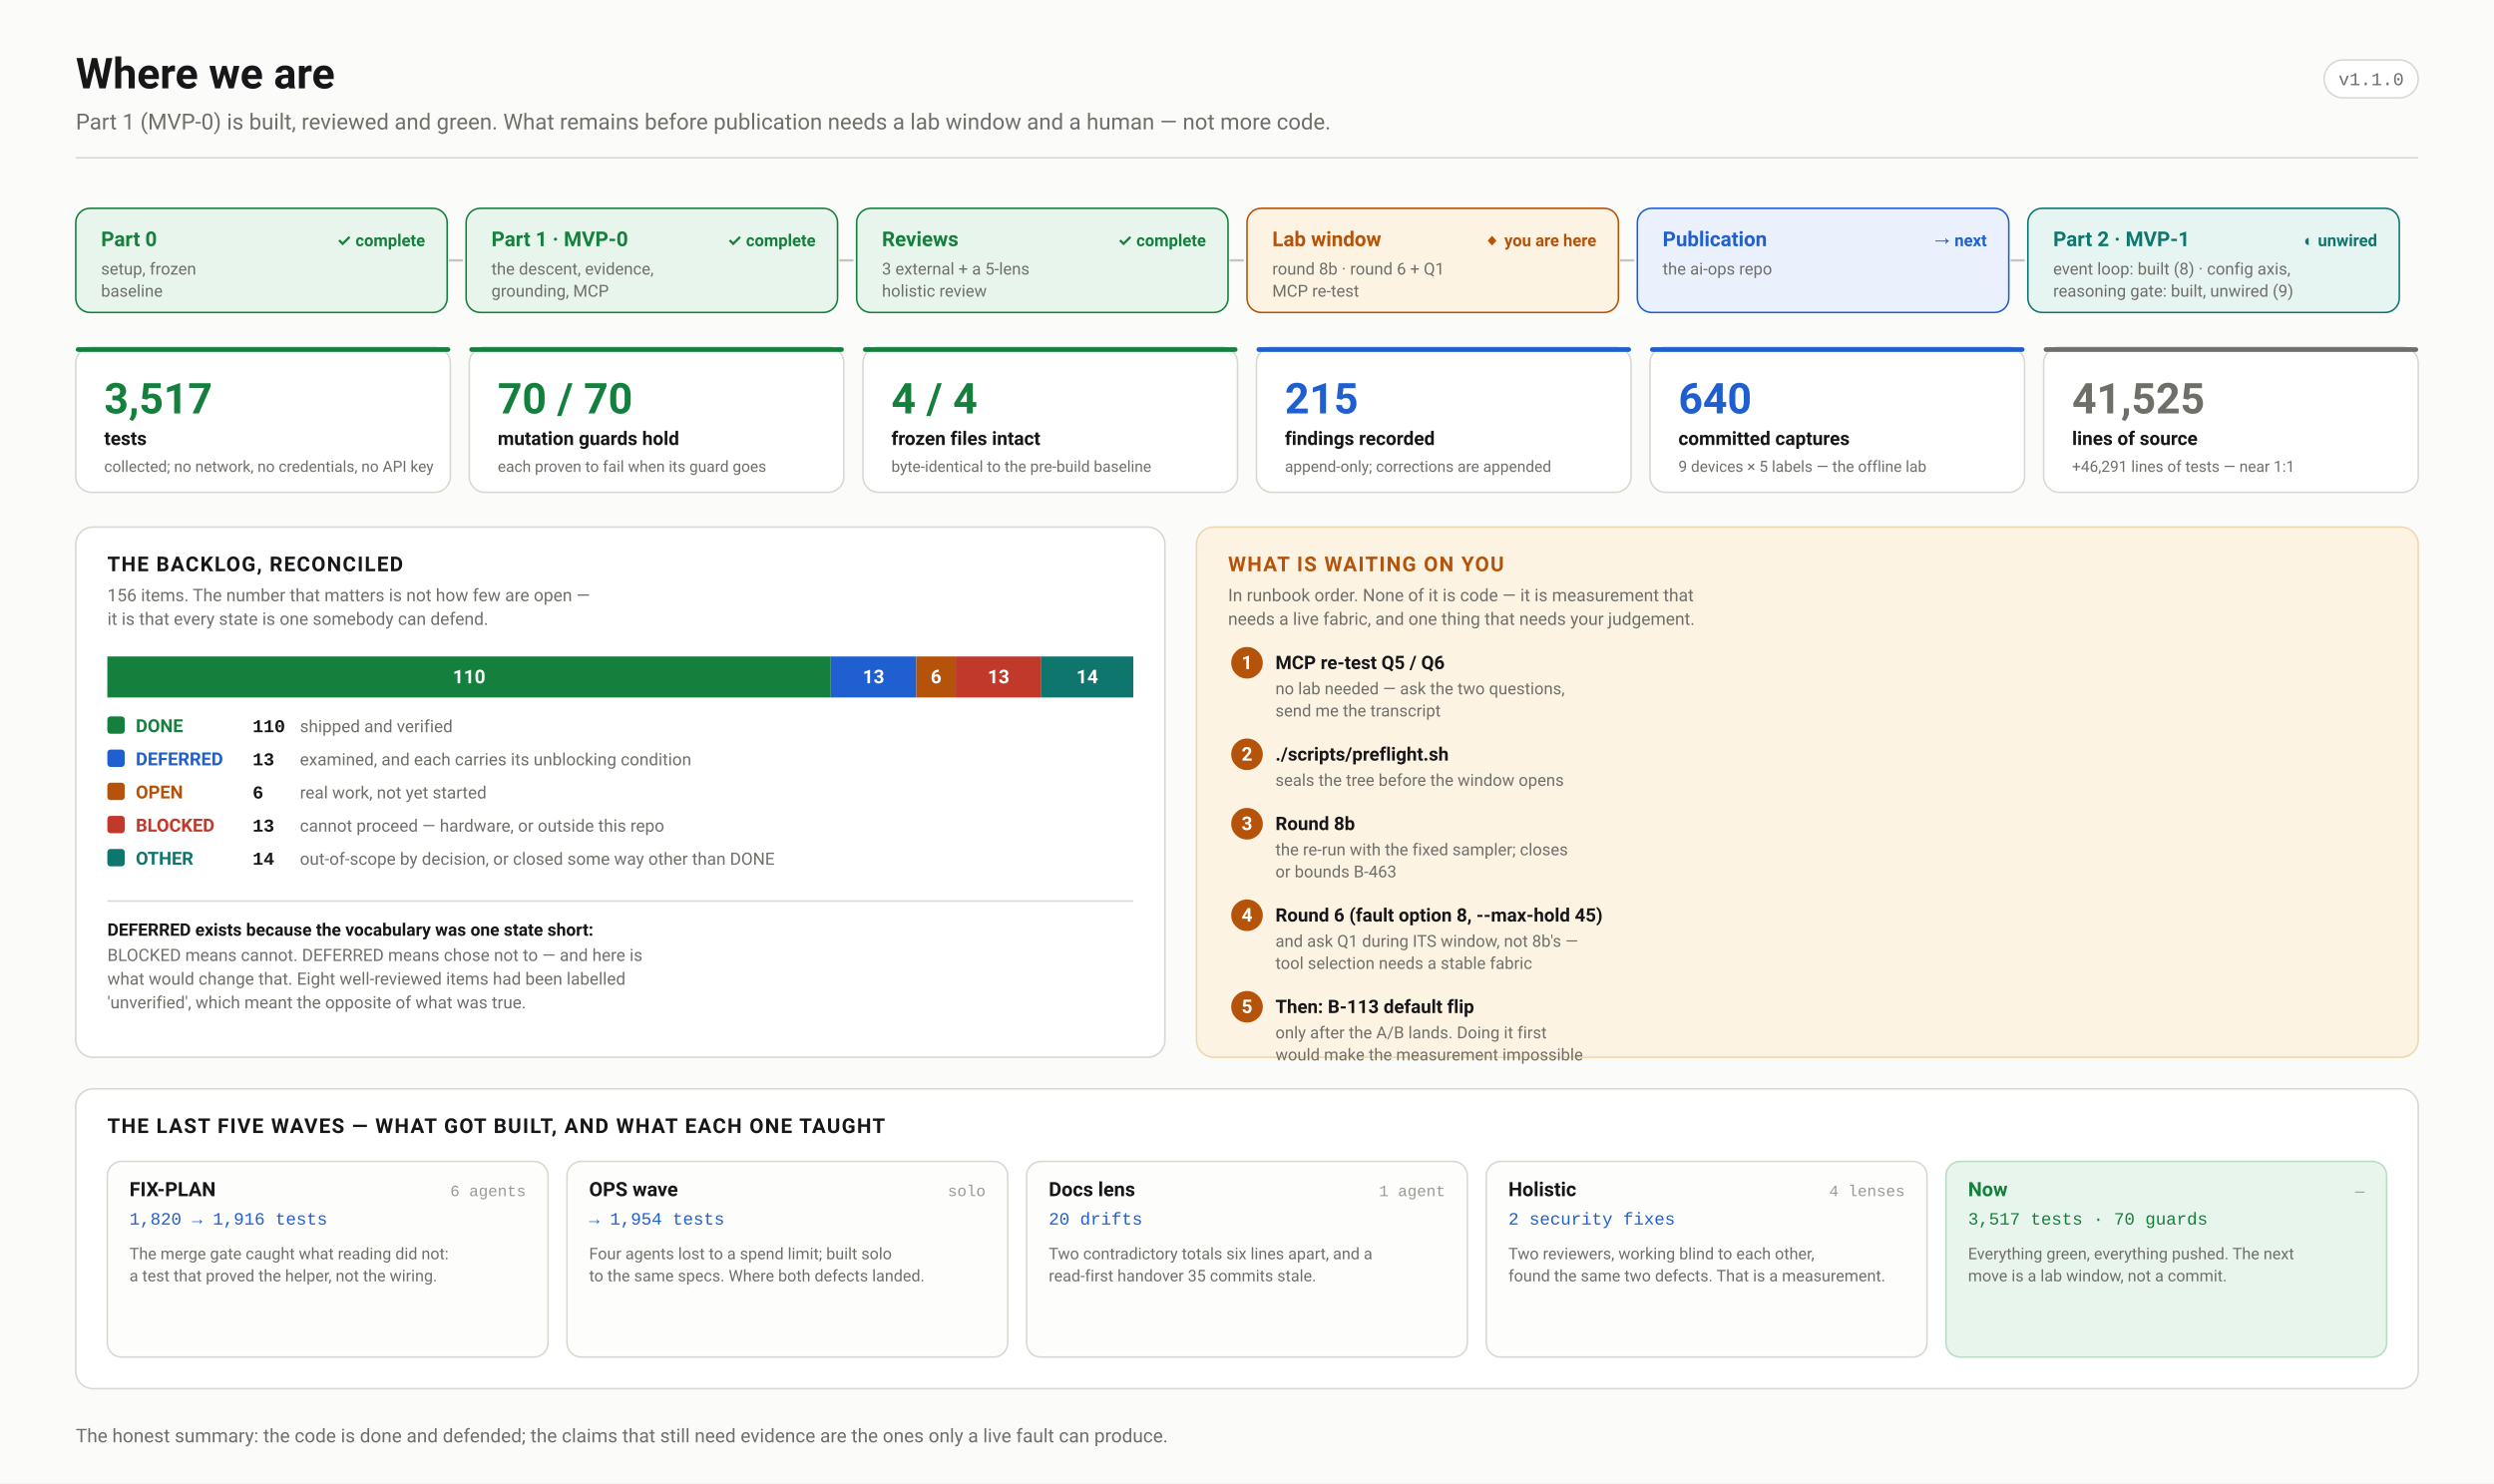
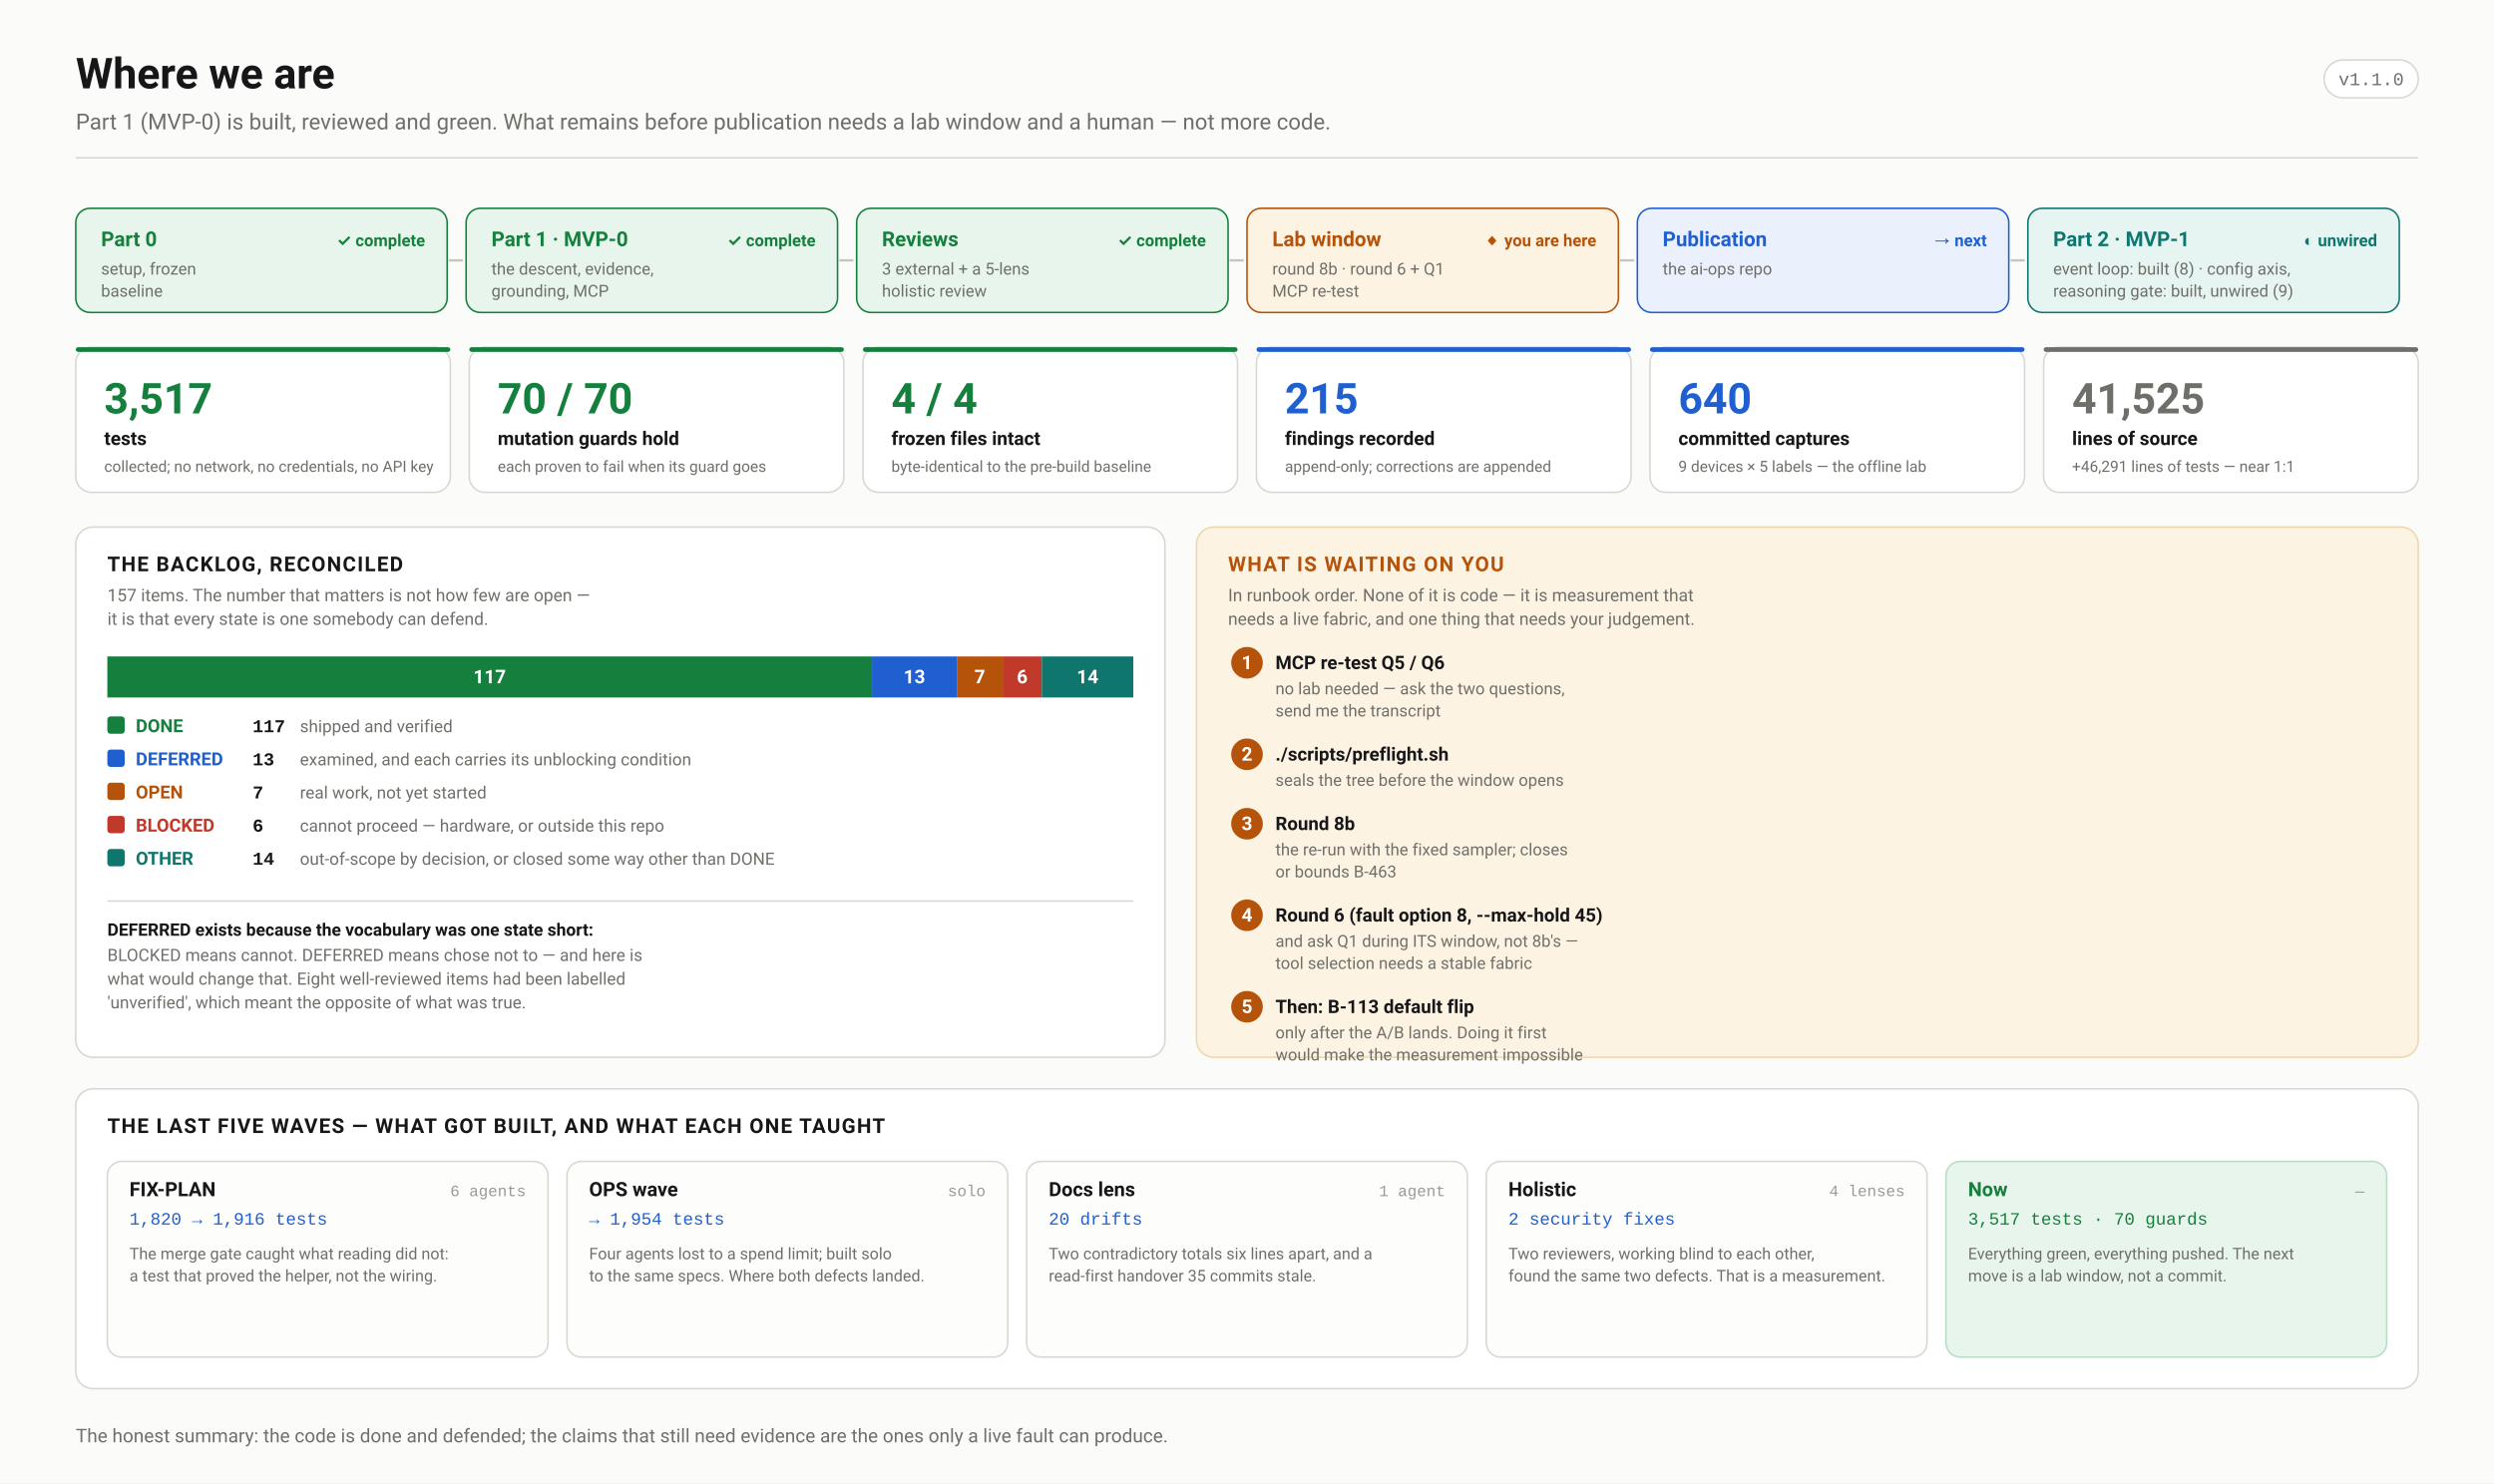
<svg xmlns="http://www.w3.org/2000/svg" width="1580" height="940" viewBox="0 0 1580 940" font-family="ui-sans-serif,-apple-system,'Segoe UI',Roboto,Helvetica,Arial,sans-serif">
  <defs>
    <marker id="arw" viewBox="0 0 10 10" refX="9" refY="5" markerWidth="6" markerHeight="6" orient="auto-start-reverse">
      <path d="M 0 0 L 10 5 L 0 10 z" fill="#6f6f6a" />
    </marker>
    <marker id="arwb" viewBox="0 0 10 10" refX="9" refY="5" markerWidth="6" markerHeight="6" orient="auto-start-reverse">
      <path d="M 0 0 L 10 5 L 0 10 z" fill="#1f5fd0" />
    </marker>
    <marker id="arwr" viewBox="0 0 10 10" refX="9" refY="5" markerWidth="6" markerHeight="6" orient="auto-start-reverse">
      <path d="M 0 0 L 10 5 L 0 10 z" fill="#c0392b" />
    </marker>
    <marker id="arwp" viewBox="0 0 10 10" refX="9" refY="5" markerWidth="6" markerHeight="6" orient="auto-start-reverse">
      <path d="M 0 0 L 10 5 L 0 10 z" fill="#6d28d9" />
    </marker>
    <marker id="arwg" viewBox="0 0 10 10" refX="9" refY="5" markerWidth="6" markerHeight="6" orient="auto-start-reverse">
      <path d="M 0 0 L 10 5 L 0 10 z" fill="#15803d" />
    </marker>
  </defs>
  <rect width="1580" height="940" fill="#fbfbf9" />
  <text x="48.0" y="56.0" font-family="ui-sans-serif,-apple-system,'Segoe UI',Roboto,Helvetica,Arial,sans-serif" font-size="27" font-weight="700" fill="#17171a" text-anchor="start">Where we are</text>
  <text x="48.0" y="82.0" font-family="ui-sans-serif,-apple-system,'Segoe UI',Roboto,Helvetica,Arial,sans-serif" font-size="14" font-weight="400" fill="#6f6f6a" text-anchor="start">Part 1 (MVP-0) is built, reviewed and green. What remains before publication needs a lab window and a human — not more code.</text>
  <rect x="1472.4" y="38.0" width="59.6" height="24.0" rx="12" fill="#fff" stroke="#d8d8d2" stroke-width="1" />
  <text x="1502.2" y="54.0" font-family="ui-monospace,'SF Mono',Menlo,Consolas,'Liberation Mono',monospace" font-size="11.5" font-weight="400" fill="#6f6f6a" text-anchor="middle">v1.1.0</text>
  <line x1="48.0" y1="100.0" x2="1532.0" y2="100.0" stroke="#d8d8d2" stroke-width="1" />
  <rect x="48.0" y="132.0" width="235.3" height="66.0" rx="9" fill="#e8f5ec" stroke="#15803d" stroke-width="1" />
  <text x="64.0" y="156.0" font-family="ui-sans-serif,-apple-system,'Segoe UI',Roboto,Helvetica,Arial,sans-serif" font-size="13" font-weight="700" fill="#15803d" text-anchor="start">Part 0</text>
  <text x="64.0" y="174.0" font-family="ui-sans-serif,-apple-system,'Segoe UI',Roboto,Helvetica,Arial,sans-serif" font-size="10.5" font-weight="400" fill="#6f6f6a" text-anchor="start">setup, frozen</text>
  <text x="64.0" y="188.0" font-family="ui-sans-serif,-apple-system,'Segoe UI',Roboto,Helvetica,Arial,sans-serif" font-size="10.5" font-weight="400" fill="#6f6f6a" text-anchor="start">baseline</text>
  <text x="269.3" y="156.0" font-family="ui-sans-serif,-apple-system,'Segoe UI',Roboto,Helvetica,Arial,sans-serif" font-size="10.5" font-weight="700" fill="#15803d" text-anchor="end">✓ complete</text>
  <line x1="284.3" y1="165.0" x2="293.3" y2="165.0" stroke="#c6c6c0" stroke-width="1.5" />
  <rect x="295.3" y="132.0" width="235.3" height="66.0" rx="9" fill="#e8f5ec" stroke="#15803d" stroke-width="1" />
  <text x="311.3" y="156.0" font-family="ui-sans-serif,-apple-system,'Segoe UI',Roboto,Helvetica,Arial,sans-serif" font-size="13" font-weight="700" fill="#15803d" text-anchor="start">Part 1 · MVP-0</text>
  <text x="311.3" y="174.0" font-family="ui-sans-serif,-apple-system,'Segoe UI',Roboto,Helvetica,Arial,sans-serif" font-size="10.5" font-weight="400" fill="#6f6f6a" text-anchor="start">the descent, evidence,</text>
  <text x="311.3" y="188.0" font-family="ui-sans-serif,-apple-system,'Segoe UI',Roboto,Helvetica,Arial,sans-serif" font-size="10.5" font-weight="400" fill="#6f6f6a" text-anchor="start">grounding, MCP</text>
  <text x="516.7" y="156.0" font-family="ui-sans-serif,-apple-system,'Segoe UI',Roboto,Helvetica,Arial,sans-serif" font-size="10.5" font-weight="700" fill="#15803d" text-anchor="end">✓ complete</text>
  <line x1="531.7" y1="165.0" x2="540.7" y2="165.0" stroke="#c6c6c0" stroke-width="1.5" />
  <rect x="542.7" y="132.0" width="235.3" height="66.0" rx="9" fill="#e8f5ec" stroke="#15803d" stroke-width="1" />
  <text x="558.7" y="156.0" font-family="ui-sans-serif,-apple-system,'Segoe UI',Roboto,Helvetica,Arial,sans-serif" font-size="13" font-weight="700" fill="#15803d" text-anchor="start">Reviews</text>
  <text x="558.7" y="174.0" font-family="ui-sans-serif,-apple-system,'Segoe UI',Roboto,Helvetica,Arial,sans-serif" font-size="10.5" font-weight="400" fill="#6f6f6a" text-anchor="start">3 external + a 5-lens</text>
  <text x="558.7" y="188.0" font-family="ui-sans-serif,-apple-system,'Segoe UI',Roboto,Helvetica,Arial,sans-serif" font-size="10.5" font-weight="400" fill="#6f6f6a" text-anchor="start">holistic review</text>
  <text x="764.0" y="156.0" font-family="ui-sans-serif,-apple-system,'Segoe UI',Roboto,Helvetica,Arial,sans-serif" font-size="10.5" font-weight="700" fill="#15803d" text-anchor="end">✓ complete</text>
  <line x1="779.0" y1="165.0" x2="788.0" y2="165.0" stroke="#c6c6c0" stroke-width="1.5" />
  <rect x="790.0" y="132.0" width="235.3" height="66.0" rx="9" fill="#fdf3e3" stroke="#b45309" stroke-width="1" />
  <text x="806.0" y="156.0" font-family="ui-sans-serif,-apple-system,'Segoe UI',Roboto,Helvetica,Arial,sans-serif" font-size="13" font-weight="700" fill="#b45309" text-anchor="start">Lab window</text>
  <text x="806.0" y="174.0" font-family="ui-sans-serif,-apple-system,'Segoe UI',Roboto,Helvetica,Arial,sans-serif" font-size="10.5" font-weight="400" fill="#6f6f6a" text-anchor="start">round 8b · round 6 + Q1</text>
  <text x="806.0" y="188.0" font-family="ui-sans-serif,-apple-system,'Segoe UI',Roboto,Helvetica,Arial,sans-serif" font-size="10.5" font-weight="400" fill="#6f6f6a" text-anchor="start">MCP re-test</text>
  <text x="1011.3" y="156.0" font-family="ui-sans-serif,-apple-system,'Segoe UI',Roboto,Helvetica,Arial,sans-serif" font-size="10.5" font-weight="700" fill="#b45309" text-anchor="end">◆ you are here</text>
  <line x1="1026.3" y1="165.0" x2="1035.3" y2="165.0" stroke="#c6c6c0" stroke-width="1.5" />
  <rect x="1037.3" y="132.0" width="235.3" height="66.0" rx="9" fill="#eaf1fd" stroke="#1f5fd0" stroke-width="1" />
  <text x="1053.3" y="156.0" font-family="ui-sans-serif,-apple-system,'Segoe UI',Roboto,Helvetica,Arial,sans-serif" font-size="13" font-weight="700" fill="#1f5fd0" text-anchor="start">Publication</text>
  <text x="1053.3" y="174.0" font-family="ui-sans-serif,-apple-system,'Segoe UI',Roboto,Helvetica,Arial,sans-serif" font-size="10.5" font-weight="400" fill="#6f6f6a" text-anchor="start">the ai-ops repo</text>
  <text x="1258.7" y="156.0" font-family="ui-sans-serif,-apple-system,'Segoe UI',Roboto,Helvetica,Arial,sans-serif" font-size="10.5" font-weight="700" fill="#1f5fd0" text-anchor="end">→ next</text>
  <line x1="1273.7" y1="165.0" x2="1282.7" y2="165.0" stroke="#c6c6c0" stroke-width="1.5" />
  <rect x="1284.7" y="132.0" width="235.3" height="66.0" rx="9" fill="#e6f4f2" stroke="#0f766e" stroke-width="1" />
  <text x="1300.7" y="156.0" font-family="ui-sans-serif,-apple-system,'Segoe UI',Roboto,Helvetica,Arial,sans-serif" font-size="13" font-weight="700" fill="#0f766e" text-anchor="start">Part 2 · MVP-1</text>
  <text x="1300.7" y="174.0" font-family="ui-sans-serif,-apple-system,'Segoe UI',Roboto,Helvetica,Arial,sans-serif" font-size="10.5" font-weight="400" fill="#6f6f6a" text-anchor="start">event loop: built (8) · config axis,</text>
  <text x="1300.7" y="188.0" font-family="ui-sans-serif,-apple-system,'Segoe UI',Roboto,Helvetica,Arial,sans-serif" font-size="10.5" font-weight="400" fill="#6f6f6a" text-anchor="start">reasoning gate: built, unwired (9)</text>
  <text x="1506.0" y="156.0" font-family="ui-sans-serif,-apple-system,'Segoe UI',Roboto,Helvetica,Arial,sans-serif" font-size="10.5" font-weight="700" fill="#0f766e" text-anchor="end">◐ unwired</text>
  <rect x="48.0" y="220.0" width="237.3" height="92.0" rx="10" fill="#ffffff" stroke="#d8d8d2" stroke-width="1" />
  <rect x="48.0" y="220.0" width="237.3" height="3.0" rx="1.5" fill="#15803d" stroke="none" stroke-width="1" />
  <text x="66.0" y="262.0" font-family="ui-sans-serif,-apple-system,'Segoe UI',Roboto,Helvetica,Arial,sans-serif" font-size="27" font-weight="700" fill="#15803d" text-anchor="start">3,517</text>
  <text x="66.0" y="282.0" font-family="ui-sans-serif,-apple-system,'Segoe UI',Roboto,Helvetica,Arial,sans-serif" font-size="12" font-weight="600" fill="#17171a" text-anchor="start">tests</text>
  <text x="66.0" y="299.0" font-family="ui-sans-serif,-apple-system,'Segoe UI',Roboto,Helvetica,Arial,sans-serif" font-size="9.8" font-weight="400" fill="#6f6f6a" text-anchor="start">collected; no network, no credentials, no API key</text>
  <rect x="297.3" y="220.0" width="237.3" height="92.0" rx="10" fill="#ffffff" stroke="#d8d8d2" stroke-width="1" />
  <rect x="297.3" y="220.0" width="237.3" height="3.0" rx="1.5" fill="#15803d" stroke="none" stroke-width="1" />
  <text x="315.3" y="262.0" font-family="ui-sans-serif,-apple-system,'Segoe UI',Roboto,Helvetica,Arial,sans-serif" font-size="27" font-weight="700" fill="#15803d" text-anchor="start">70 / 70</text>
  <text x="315.3" y="282.0" font-family="ui-sans-serif,-apple-system,'Segoe UI',Roboto,Helvetica,Arial,sans-serif" font-size="12" font-weight="600" fill="#17171a" text-anchor="start">mutation guards hold</text>
  <text x="315.3" y="299.0" font-family="ui-sans-serif,-apple-system,'Segoe UI',Roboto,Helvetica,Arial,sans-serif" font-size="9.8" font-weight="400" fill="#6f6f6a" text-anchor="start">each proven to fail when its guard goes</text>
  <rect x="546.7" y="220.0" width="237.3" height="92.0" rx="10" fill="#ffffff" stroke="#d8d8d2" stroke-width="1" />
  <rect x="546.7" y="220.0" width="237.3" height="3.0" rx="1.5" fill="#15803d" stroke="none" stroke-width="1" />
  <text x="564.7" y="262.0" font-family="ui-sans-serif,-apple-system,'Segoe UI',Roboto,Helvetica,Arial,sans-serif" font-size="27" font-weight="700" fill="#15803d" text-anchor="start">4 / 4</text>
  <text x="564.7" y="282.0" font-family="ui-sans-serif,-apple-system,'Segoe UI',Roboto,Helvetica,Arial,sans-serif" font-size="12" font-weight="600" fill="#17171a" text-anchor="start">frozen files intact</text>
  <text x="564.7" y="299.0" font-family="ui-sans-serif,-apple-system,'Segoe UI',Roboto,Helvetica,Arial,sans-serif" font-size="9.8" font-weight="400" fill="#6f6f6a" text-anchor="start">byte-identical to the pre-build baseline</text>
  <rect x="796.0" y="220.0" width="237.3" height="92.0" rx="10" fill="#ffffff" stroke="#d8d8d2" stroke-width="1" />
  <rect x="796.0" y="220.0" width="237.3" height="3.0" rx="1.5" fill="#1f5fd0" stroke="none" stroke-width="1" />
  <text x="814.0" y="262.0" font-family="ui-sans-serif,-apple-system,'Segoe UI',Roboto,Helvetica,Arial,sans-serif" font-size="27" font-weight="700" fill="#1f5fd0" text-anchor="start">215</text>
  <text x="814.0" y="282.0" font-family="ui-sans-serif,-apple-system,'Segoe UI',Roboto,Helvetica,Arial,sans-serif" font-size="12" font-weight="600" fill="#17171a" text-anchor="start">findings recorded</text>
  <text x="814.0" y="299.0" font-family="ui-sans-serif,-apple-system,'Segoe UI',Roboto,Helvetica,Arial,sans-serif" font-size="9.8" font-weight="400" fill="#6f6f6a" text-anchor="start">append-only; corrections are appended</text>
  <rect x="1045.3" y="220.0" width="237.3" height="92.0" rx="10" fill="#ffffff" stroke="#d8d8d2" stroke-width="1" />
  <rect x="1045.3" y="220.0" width="237.3" height="3.0" rx="1.5" fill="#1f5fd0" stroke="none" stroke-width="1" />
  <text x="1063.3" y="262.0" font-family="ui-sans-serif,-apple-system,'Segoe UI',Roboto,Helvetica,Arial,sans-serif" font-size="27" font-weight="700" fill="#1f5fd0" text-anchor="start">640</text>
  <text x="1063.3" y="282.0" font-family="ui-sans-serif,-apple-system,'Segoe UI',Roboto,Helvetica,Arial,sans-serif" font-size="12" font-weight="600" fill="#17171a" text-anchor="start">committed captures</text>
  <text x="1063.3" y="299.0" font-family="ui-sans-serif,-apple-system,'Segoe UI',Roboto,Helvetica,Arial,sans-serif" font-size="9.8" font-weight="400" fill="#6f6f6a" text-anchor="start">9 devices × 5 labels — the offline lab</text>
  <rect x="1294.7" y="220.0" width="237.3" height="92.0" rx="10" fill="#ffffff" stroke="#d8d8d2" stroke-width="1" />
  <rect x="1294.7" y="220.0" width="237.3" height="3.0" rx="1.5" fill="#6f6f6a" stroke="none" stroke-width="1" />
  <text x="1312.7" y="262.0" font-family="ui-sans-serif,-apple-system,'Segoe UI',Roboto,Helvetica,Arial,sans-serif" font-size="27" font-weight="700" fill="#6f6f6a" text-anchor="start">41,525</text>
  <text x="1312.7" y="282.0" font-family="ui-sans-serif,-apple-system,'Segoe UI',Roboto,Helvetica,Arial,sans-serif" font-size="12" font-weight="600" fill="#17171a" text-anchor="start">lines of source</text>
  <text x="1312.7" y="299.0" font-family="ui-sans-serif,-apple-system,'Segoe UI',Roboto,Helvetica,Arial,sans-serif" font-size="9.8" font-weight="400" fill="#6f6f6a" text-anchor="start">+46,291 lines of tests — near 1:1</text>
  <rect x="48.0" y="334.0" width="690.0" height="336.0" rx="11" fill="#ffffff" stroke="#d8d8d2" stroke-width="1" />
  <text x="68.0" y="362.0" font-family="ui-sans-serif,-apple-system,'Segoe UI',Roboto,Helvetica,Arial,sans-serif" font-size="13" font-weight="700" fill="#17171a" text-anchor="start" letter-spacing="0.8">THE BACKLOG, RECONCILED</text>
-   <text x="68.0" y="381.0" font-family="ui-sans-serif,-apple-system,'Segoe UI',Roboto,Helvetica,Arial,sans-serif" font-size="11" font-weight="400" fill="#6f6f6a" text-anchor="start">156 items. The number that matters is not how few are open —</text>
+   <text x="68.0" y="381.0" font-family="ui-sans-serif,-apple-system,'Segoe UI',Roboto,Helvetica,Arial,sans-serif" font-size="11" font-weight="400" fill="#6f6f6a" text-anchor="start">157 items. The number that matters is not how few are open —</text>
  <text x="68.0" y="396.0" font-family="ui-sans-serif,-apple-system,'Segoe UI',Roboto,Helvetica,Arial,sans-serif" font-size="11" font-weight="400" fill="#6f6f6a" text-anchor="start">it is that every state is one somebody can defend.</text>
-   <rect x="68.0" y="416.0" width="458.3" height="26.0" rx="0" fill="#15803d" stroke="none" stroke-width="1" />
-   <text x="297.2" y="433.0" font-family="ui-sans-serif,-apple-system,'Segoe UI',Roboto,Helvetica,Arial,sans-serif" font-size="12" font-weight="700" fill="#fff" text-anchor="middle">110</text>
-   <rect x="526.3" y="416.0" width="54.2" height="26.0" rx="0" fill="#1f5fd0" stroke="none" stroke-width="1" />
-   <text x="553.4" y="433.0" font-family="ui-sans-serif,-apple-system,'Segoe UI',Roboto,Helvetica,Arial,sans-serif" font-size="12" font-weight="700" fill="#fff" text-anchor="middle">13</text>
-   <rect x="580.5" y="416.0" width="25.0" height="26.0" rx="0" fill="#b45309" stroke="none" stroke-width="1" />
-   <text x="593.0" y="433.0" font-family="ui-sans-serif,-apple-system,'Segoe UI',Roboto,Helvetica,Arial,sans-serif" font-size="12" font-weight="700" fill="#fff" text-anchor="middle">6</text>
-   <rect x="605.5" y="416.0" width="54.2" height="26.0" rx="0" fill="#c0392b" stroke="none" stroke-width="1" />
-   <text x="632.6" y="433.0" font-family="ui-sans-serif,-apple-system,'Segoe UI',Roboto,Helvetica,Arial,sans-serif" font-size="12" font-weight="700" fill="#fff" text-anchor="middle">13</text>
-   <rect x="659.7" y="416.0" width="58.3" height="26.0" rx="0" fill="#0f766e" stroke="none" stroke-width="1" />
-   <text x="688.8" y="433.0" font-family="ui-sans-serif,-apple-system,'Segoe UI',Roboto,Helvetica,Arial,sans-serif" font-size="12" font-weight="700" fill="#fff" text-anchor="middle">14</text>
+   <rect x="68.0" y="416.0" width="484.4" height="26.0" rx="0" fill="#15803d" stroke="none" stroke-width="1" />
+   <text x="310.2" y="433.0" font-family="ui-sans-serif,-apple-system,'Segoe UI',Roboto,Helvetica,Arial,sans-serif" font-size="12" font-weight="700" fill="#fff" text-anchor="middle">117</text>
+   <rect x="552.4" y="416.0" width="53.8" height="26.0" rx="0" fill="#1f5fd0" stroke="none" stroke-width="1" />
+   <text x="579.3" y="433.0" font-family="ui-sans-serif,-apple-system,'Segoe UI',Roboto,Helvetica,Arial,sans-serif" font-size="12" font-weight="700" fill="#fff" text-anchor="middle">13</text>
+   <rect x="606.2" y="416.0" width="29.0" height="26.0" rx="0" fill="#b45309" stroke="none" stroke-width="1" />
+   <text x="620.7" y="433.0" font-family="ui-sans-serif,-apple-system,'Segoe UI',Roboto,Helvetica,Arial,sans-serif" font-size="12" font-weight="700" fill="#fff" text-anchor="middle">7</text>
+   <rect x="635.2" y="416.0" width="24.8" height="26.0" rx="0" fill="#c0392b" stroke="none" stroke-width="1" />
+   <text x="647.6" y="433.0" font-family="ui-sans-serif,-apple-system,'Segoe UI',Roboto,Helvetica,Arial,sans-serif" font-size="12" font-weight="700" fill="#fff" text-anchor="middle">6</text>
+   <rect x="660.0" y="416.0" width="58.0" height="26.0" rx="0" fill="#0f766e" stroke="none" stroke-width="1" />
+   <text x="689.0" y="433.0" font-family="ui-sans-serif,-apple-system,'Segoe UI',Roboto,Helvetica,Arial,sans-serif" font-size="12" font-weight="700" fill="#fff" text-anchor="middle">14</text>
  <rect x="68.0" y="416.0" width="650.0" height="26.0" rx="0" fill="none" stroke="#ffffff" stroke-width="0" />
  <rect x="68.0" y="454.0" width="11.0" height="11.0" rx="2" fill="#15803d" stroke="none" stroke-width="1" />
  <text x="86.0" y="464.0" font-family="ui-sans-serif,-apple-system,'Segoe UI',Roboto,Helvetica,Arial,sans-serif" font-size="11.5" font-weight="650" fill="#15803d" text-anchor="start">DONE</text>
-   <text x="160.0" y="464.0" font-family="ui-monospace,'SF Mono',Menlo,Consolas,'Liberation Mono',monospace" font-size="11.5" font-weight="700" fill="#17171a" text-anchor="start">110</text>
+   <text x="160.0" y="464.0" font-family="ui-monospace,'SF Mono',Menlo,Consolas,'Liberation Mono',monospace" font-size="11.5" font-weight="700" fill="#17171a" text-anchor="start">117</text>
  <text x="190.0" y="464.0" font-family="ui-sans-serif,-apple-system,'Segoe UI',Roboto,Helvetica,Arial,sans-serif" font-size="10.8" font-weight="400" fill="#6f6f6a" text-anchor="start">shipped and verified</text>
  <rect x="68.0" y="475.0" width="11.0" height="11.0" rx="2" fill="#1f5fd0" stroke="none" stroke-width="1" />
  <text x="86.0" y="485.0" font-family="ui-sans-serif,-apple-system,'Segoe UI',Roboto,Helvetica,Arial,sans-serif" font-size="11.5" font-weight="650" fill="#1f5fd0" text-anchor="start">DEFERRED</text>
  <text x="160.0" y="485.0" font-family="ui-monospace,'SF Mono',Menlo,Consolas,'Liberation Mono',monospace" font-size="11.5" font-weight="700" fill="#17171a" text-anchor="start">13</text>
  <text x="190.0" y="485.0" font-family="ui-sans-serif,-apple-system,'Segoe UI',Roboto,Helvetica,Arial,sans-serif" font-size="10.8" font-weight="400" fill="#6f6f6a" text-anchor="start">examined, and each carries its unblocking condition</text>
  <rect x="68.0" y="496.0" width="11.0" height="11.0" rx="2" fill="#b45309" stroke="none" stroke-width="1" />
  <text x="86.0" y="506.0" font-family="ui-sans-serif,-apple-system,'Segoe UI',Roboto,Helvetica,Arial,sans-serif" font-size="11.5" font-weight="650" fill="#b45309" text-anchor="start">OPEN</text>
-   <text x="160.0" y="506.0" font-family="ui-monospace,'SF Mono',Menlo,Consolas,'Liberation Mono',monospace" font-size="11.5" font-weight="700" fill="#17171a" text-anchor="start">6</text>
+   <text x="160.0" y="506.0" font-family="ui-monospace,'SF Mono',Menlo,Consolas,'Liberation Mono',monospace" font-size="11.5" font-weight="700" fill="#17171a" text-anchor="start">7</text>
  <text x="190.0" y="506.0" font-family="ui-sans-serif,-apple-system,'Segoe UI',Roboto,Helvetica,Arial,sans-serif" font-size="10.8" font-weight="400" fill="#6f6f6a" text-anchor="start">real work, not yet started</text>
  <rect x="68.0" y="517.0" width="11.0" height="11.0" rx="2" fill="#c0392b" stroke="none" stroke-width="1" />
  <text x="86.0" y="527.0" font-family="ui-sans-serif,-apple-system,'Segoe UI',Roboto,Helvetica,Arial,sans-serif" font-size="11.5" font-weight="650" fill="#c0392b" text-anchor="start">BLOCKED</text>
-   <text x="160.0" y="527.0" font-family="ui-monospace,'SF Mono',Menlo,Consolas,'Liberation Mono',monospace" font-size="11.5" font-weight="700" fill="#17171a" text-anchor="start">13</text>
+   <text x="160.0" y="527.0" font-family="ui-monospace,'SF Mono',Menlo,Consolas,'Liberation Mono',monospace" font-size="11.5" font-weight="700" fill="#17171a" text-anchor="start">6</text>
  <text x="190.0" y="527.0" font-family="ui-sans-serif,-apple-system,'Segoe UI',Roboto,Helvetica,Arial,sans-serif" font-size="10.8" font-weight="400" fill="#6f6f6a" text-anchor="start">cannot proceed — hardware, or outside this repo</text>
  <rect x="68.0" y="538.0" width="11.0" height="11.0" rx="2" fill="#0f766e" stroke="none" stroke-width="1" />
  <text x="86.0" y="548.0" font-family="ui-sans-serif,-apple-system,'Segoe UI',Roboto,Helvetica,Arial,sans-serif" font-size="11.5" font-weight="650" fill="#0f766e" text-anchor="start">OTHER</text>
  <text x="160.0" y="548.0" font-family="ui-monospace,'SF Mono',Menlo,Consolas,'Liberation Mono',monospace" font-size="11.5" font-weight="700" fill="#17171a" text-anchor="start">14</text>
  <text x="190.0" y="548.0" font-family="ui-sans-serif,-apple-system,'Segoe UI',Roboto,Helvetica,Arial,sans-serif" font-size="10.8" font-weight="400" fill="#6f6f6a" text-anchor="start">out-of-scope by decision, or closed some way other than DONE</text>
  <line x1="68.0" y1="571.0" x2="718.0" y2="571.0" stroke="#d8d8d2" stroke-width="1" />
  <text x="68.0" y="593.0" font-family="ui-sans-serif,-apple-system,'Segoe UI',Roboto,Helvetica,Arial,sans-serif" font-size="11" font-weight="600" fill="#17171a" text-anchor="start">DEFERRED exists because the vocabulary was one state short:</text>
  <text x="68.0" y="609.0" font-family="ui-sans-serif,-apple-system,'Segoe UI',Roboto,Helvetica,Arial,sans-serif" font-size="10.8" font-weight="400" fill="#6f6f6a" text-anchor="start">BLOCKED means cannot. DEFERRED means chose not to — and here is</text>
  <text x="68.0" y="624.0" font-family="ui-sans-serif,-apple-system,'Segoe UI',Roboto,Helvetica,Arial,sans-serif" font-size="10.8" font-weight="400" fill="#6f6f6a" text-anchor="start">what would change that. Eight well-reviewed items had been labelled</text>
  <text x="68.0" y="639.0" font-family="ui-sans-serif,-apple-system,'Segoe UI',Roboto,Helvetica,Arial,sans-serif" font-size="10.8" font-weight="400" fill="#6f6f6a" text-anchor="start">'unverified', which meant the opposite of what was true.</text>
  <rect x="758.0" y="334.0" width="774.0" height="336.0" rx="11" fill="#fdf3e3" stroke="#eed7ae" stroke-width="1" />
  <text x="778.0" y="362.0" font-family="ui-sans-serif,-apple-system,'Segoe UI',Roboto,Helvetica,Arial,sans-serif" font-size="13" font-weight="700" fill="#b45309" text-anchor="start" letter-spacing="0.8">WHAT IS WAITING ON YOU</text>
  <text x="778.0" y="381.0" font-family="ui-sans-serif,-apple-system,'Segoe UI',Roboto,Helvetica,Arial,sans-serif" font-size="11" font-weight="400" fill="#6f6f6a" text-anchor="start">In runbook order. None of it is code — it is measurement that</text>
  <text x="778.0" y="396.0" font-family="ui-sans-serif,-apple-system,'Segoe UI',Roboto,Helvetica,Arial,sans-serif" font-size="11" font-weight="400" fill="#6f6f6a" text-anchor="start">needs a live fabric, and one thing that needs your judgement.</text>
  <circle cx="790.0" cy="420.0" r="10" fill="#b45309" />
  <text x="790.0" y="424.0" font-family="ui-sans-serif,-apple-system,'Segoe UI',Roboto,Helvetica,Arial,sans-serif" font-size="12" font-weight="700" fill="#fff" text-anchor="middle">1</text>
  <text x="808.0" y="424.0" font-family="ui-sans-serif,-apple-system,'Segoe UI',Roboto,Helvetica,Arial,sans-serif" font-size="11.8" font-weight="650" fill="#17171a" text-anchor="start">MCP re-test Q5 / Q6</text>
  <text x="808.0" y="440.0" font-family="ui-sans-serif,-apple-system,'Segoe UI',Roboto,Helvetica,Arial,sans-serif" font-size="10.5" font-weight="400" fill="#6f6f6a" text-anchor="start">no lab needed — ask the two questions,</text>
  <text x="808.0" y="454.0" font-family="ui-sans-serif,-apple-system,'Segoe UI',Roboto,Helvetica,Arial,sans-serif" font-size="10.5" font-weight="400" fill="#6f6f6a" text-anchor="start">send me the transcript</text>
  <circle cx="790.0" cy="478.0" r="10" fill="#b45309" />
  <text x="790.0" y="482.0" font-family="ui-sans-serif,-apple-system,'Segoe UI',Roboto,Helvetica,Arial,sans-serif" font-size="12" font-weight="700" fill="#fff" text-anchor="middle">2</text>
  <text x="808.0" y="482.0" font-family="ui-sans-serif,-apple-system,'Segoe UI',Roboto,Helvetica,Arial,sans-serif" font-size="11.8" font-weight="650" fill="#17171a" text-anchor="start">./scripts/preflight.sh</text>
  <text x="808.0" y="498.0" font-family="ui-sans-serif,-apple-system,'Segoe UI',Roboto,Helvetica,Arial,sans-serif" font-size="10.5" font-weight="400" fill="#6f6f6a" text-anchor="start">seals the tree before the window opens</text>
  <circle cx="790.0" cy="522.0" r="10" fill="#b45309" />
  <text x="790.0" y="526.0" font-family="ui-sans-serif,-apple-system,'Segoe UI',Roboto,Helvetica,Arial,sans-serif" font-size="12" font-weight="700" fill="#fff" text-anchor="middle">3</text>
  <text x="808.0" y="526.0" font-family="ui-sans-serif,-apple-system,'Segoe UI',Roboto,Helvetica,Arial,sans-serif" font-size="11.8" font-weight="650" fill="#17171a" text-anchor="start">Round 8b</text>
  <text x="808.0" y="542.0" font-family="ui-sans-serif,-apple-system,'Segoe UI',Roboto,Helvetica,Arial,sans-serif" font-size="10.5" font-weight="400" fill="#6f6f6a" text-anchor="start">the re-run with the fixed sampler; closes</text>
  <text x="808.0" y="556.0" font-family="ui-sans-serif,-apple-system,'Segoe UI',Roboto,Helvetica,Arial,sans-serif" font-size="10.5" font-weight="400" fill="#6f6f6a" text-anchor="start">or bounds B-463</text>
  <circle cx="790.0" cy="580.0" r="10" fill="#b45309" />
  <text x="790.0" y="584.0" font-family="ui-sans-serif,-apple-system,'Segoe UI',Roboto,Helvetica,Arial,sans-serif" font-size="12" font-weight="700" fill="#fff" text-anchor="middle">4</text>
  <text x="808.0" y="584.0" font-family="ui-sans-serif,-apple-system,'Segoe UI',Roboto,Helvetica,Arial,sans-serif" font-size="11.8" font-weight="650" fill="#17171a" text-anchor="start">Round 6 (fault option 8, --max-hold 45)</text>
  <text x="808.0" y="600.0" font-family="ui-sans-serif,-apple-system,'Segoe UI',Roboto,Helvetica,Arial,sans-serif" font-size="10.5" font-weight="400" fill="#6f6f6a" text-anchor="start">and ask Q1 during ITS window, not 8b's —</text>
  <text x="808.0" y="614.0" font-family="ui-sans-serif,-apple-system,'Segoe UI',Roboto,Helvetica,Arial,sans-serif" font-size="10.5" font-weight="400" fill="#6f6f6a" text-anchor="start">tool selection needs a stable fabric</text>
  <circle cx="790.0" cy="638.0" r="10" fill="#b45309" />
  <text x="790.0" y="642.0" font-family="ui-sans-serif,-apple-system,'Segoe UI',Roboto,Helvetica,Arial,sans-serif" font-size="12" font-weight="700" fill="#fff" text-anchor="middle">5</text>
  <text x="808.0" y="642.0" font-family="ui-sans-serif,-apple-system,'Segoe UI',Roboto,Helvetica,Arial,sans-serif" font-size="11.8" font-weight="650" fill="#17171a" text-anchor="start">Then: B-113 default flip</text>
  <text x="808.0" y="658.0" font-family="ui-sans-serif,-apple-system,'Segoe UI',Roboto,Helvetica,Arial,sans-serif" font-size="10.5" font-weight="400" fill="#6f6f6a" text-anchor="start">only after the A/B lands. Doing it first</text>
  <text x="808.0" y="672.0" font-family="ui-sans-serif,-apple-system,'Segoe UI',Roboto,Helvetica,Arial,sans-serif" font-size="10.5" font-weight="400" fill="#6f6f6a" text-anchor="start">would make the measurement impossible</text>
  <rect x="48.0" y="690.0" width="1484.0" height="190.0" rx="11" fill="#ffffff" stroke="#d8d8d2" stroke-width="1" />
  <text x="68.0" y="718.0" font-family="ui-sans-serif,-apple-system,'Segoe UI',Roboto,Helvetica,Arial,sans-serif" font-size="13" font-weight="700" fill="#17171a" text-anchor="start" letter-spacing="0.8">THE LAST FIVE WAVES — WHAT GOT BUILT, AND WHAT EACH ONE TAUGHT</text>
  <rect x="68.0" y="736.0" width="279.2" height="124.0" rx="9" fill="#fdfdfc" stroke="#d8d8d2" stroke-width="1" />
  <text x="82.0" y="758.0" font-family="ui-sans-serif,-apple-system,'Segoe UI',Roboto,Helvetica,Arial,sans-serif" font-size="12.5" font-weight="700" fill="#17171a" text-anchor="start">FIX-PLAN</text>
  <text x="333.2" y="758.0" font-family="ui-monospace,'SF Mono',Menlo,Consolas,'Liberation Mono',monospace" font-size="10" font-weight="400" fill="#9a9a94" text-anchor="end">6 agents</text>
  <text x="82.0" y="776.0" font-family="ui-monospace,'SF Mono',Menlo,Consolas,'Liberation Mono',monospace" font-size="11" font-weight="400" fill="#1f5fd0" text-anchor="start">1,820 → 1,916 tests</text>
  <text x="82.0" y="798.0" font-family="ui-sans-serif,-apple-system,'Segoe UI',Roboto,Helvetica,Arial,sans-serif" font-size="10.2" font-weight="400" fill="#6f6f6a" text-anchor="start">The merge gate caught what reading did not:</text>
  <text x="82.0" y="812.0" font-family="ui-sans-serif,-apple-system,'Segoe UI',Roboto,Helvetica,Arial,sans-serif" font-size="10.2" font-weight="400" fill="#6f6f6a" text-anchor="start">a test that proved the helper, not the wiring.</text>
  <rect x="359.2" y="736.0" width="279.2" height="124.0" rx="9" fill="#fdfdfc" stroke="#d8d8d2" stroke-width="1" />
  <text x="373.2" y="758.0" font-family="ui-sans-serif,-apple-system,'Segoe UI',Roboto,Helvetica,Arial,sans-serif" font-size="12.5" font-weight="700" fill="#17171a" text-anchor="start">OPS wave</text>
  <text x="624.4" y="758.0" font-family="ui-monospace,'SF Mono',Menlo,Consolas,'Liberation Mono',monospace" font-size="10" font-weight="400" fill="#9a9a94" text-anchor="end">solo</text>
  <text x="373.2" y="776.0" font-family="ui-monospace,'SF Mono',Menlo,Consolas,'Liberation Mono',monospace" font-size="11" font-weight="400" fill="#1f5fd0" text-anchor="start">→ 1,954 tests</text>
  <text x="373.2" y="798.0" font-family="ui-sans-serif,-apple-system,'Segoe UI',Roboto,Helvetica,Arial,sans-serif" font-size="10.2" font-weight="400" fill="#6f6f6a" text-anchor="start">Four agents lost to a spend limit; built solo</text>
  <text x="373.2" y="812.0" font-family="ui-sans-serif,-apple-system,'Segoe UI',Roboto,Helvetica,Arial,sans-serif" font-size="10.2" font-weight="400" fill="#6f6f6a" text-anchor="start">to the same specs. Where both defects landed.</text>
  <rect x="650.4" y="736.0" width="279.2" height="124.0" rx="9" fill="#fdfdfc" stroke="#d8d8d2" stroke-width="1" />
  <text x="664.4" y="758.0" font-family="ui-sans-serif,-apple-system,'Segoe UI',Roboto,Helvetica,Arial,sans-serif" font-size="12.5" font-weight="700" fill="#17171a" text-anchor="start">Docs lens</text>
  <text x="915.6" y="758.0" font-family="ui-monospace,'SF Mono',Menlo,Consolas,'Liberation Mono',monospace" font-size="10" font-weight="400" fill="#9a9a94" text-anchor="end">1 agent</text>
  <text x="664.4" y="776.0" font-family="ui-monospace,'SF Mono',Menlo,Consolas,'Liberation Mono',monospace" font-size="11" font-weight="400" fill="#1f5fd0" text-anchor="start">20 drifts</text>
  <text x="664.4" y="798.0" font-family="ui-sans-serif,-apple-system,'Segoe UI',Roboto,Helvetica,Arial,sans-serif" font-size="10.2" font-weight="400" fill="#6f6f6a" text-anchor="start">Two contradictory totals six lines apart, and a</text>
  <text x="664.4" y="812.0" font-family="ui-sans-serif,-apple-system,'Segoe UI',Roboto,Helvetica,Arial,sans-serif" font-size="10.2" font-weight="400" fill="#6f6f6a" text-anchor="start">read-first handover 35 commits stale.</text>
  <rect x="941.6" y="736.0" width="279.2" height="124.0" rx="9" fill="#fdfdfc" stroke="#d8d8d2" stroke-width="1" />
  <text x="955.6" y="758.0" font-family="ui-sans-serif,-apple-system,'Segoe UI',Roboto,Helvetica,Arial,sans-serif" font-size="12.5" font-weight="700" fill="#17171a" text-anchor="start">Holistic</text>
  <text x="1206.8" y="758.0" font-family="ui-monospace,'SF Mono',Menlo,Consolas,'Liberation Mono',monospace" font-size="10" font-weight="400" fill="#9a9a94" text-anchor="end">4 lenses</text>
  <text x="955.6" y="776.0" font-family="ui-monospace,'SF Mono',Menlo,Consolas,'Liberation Mono',monospace" font-size="11" font-weight="400" fill="#1f5fd0" text-anchor="start">2 security fixes</text>
  <text x="955.6" y="798.0" font-family="ui-sans-serif,-apple-system,'Segoe UI',Roboto,Helvetica,Arial,sans-serif" font-size="10.2" font-weight="400" fill="#6f6f6a" text-anchor="start">Two reviewers, working blind to each other,</text>
  <text x="955.6" y="812.0" font-family="ui-sans-serif,-apple-system,'Segoe UI',Roboto,Helvetica,Arial,sans-serif" font-size="10.2" font-weight="400" fill="#6f6f6a" text-anchor="start">found the same two defects. That is a measurement.</text>
  <rect x="1232.8" y="736.0" width="279.2" height="124.0" rx="9" fill="#e8f5ec" stroke="#b9dcc5" stroke-width="1" />
  <text x="1246.8" y="758.0" font-family="ui-sans-serif,-apple-system,'Segoe UI',Roboto,Helvetica,Arial,sans-serif" font-size="12.5" font-weight="700" fill="#15803d" text-anchor="start">Now</text>
  <text x="1498.0" y="758.0" font-family="ui-monospace,'SF Mono',Menlo,Consolas,'Liberation Mono',monospace" font-size="10" font-weight="400" fill="#9a9a94" text-anchor="end">—</text>
  <text x="1246.8" y="776.0" font-family="ui-monospace,'SF Mono',Menlo,Consolas,'Liberation Mono',monospace" font-size="11" font-weight="400" fill="#15803d" text-anchor="start">3,517 tests · 70 guards</text>
  <text x="1246.8" y="798.0" font-family="ui-sans-serif,-apple-system,'Segoe UI',Roboto,Helvetica,Arial,sans-serif" font-size="10.2" font-weight="400" fill="#6f6f6a" text-anchor="start">Everything green, everything pushed. The next</text>
  <text x="1246.8" y="812.0" font-family="ui-sans-serif,-apple-system,'Segoe UI',Roboto,Helvetica,Arial,sans-serif" font-size="10.2" font-weight="400" fill="#6f6f6a" text-anchor="start">move is a lab window, not a commit.</text>
  <text x="48.0" y="914.0" font-family="ui-sans-serif,-apple-system,'Segoe UI',Roboto,Helvetica,Arial,sans-serif" font-size="12" font-weight="400" fill="#6f6f6a" text-anchor="start">The honest summary: the code is done and defended; the claims that still need evidence are the ones only a live fault can produce.</text>
</svg>
